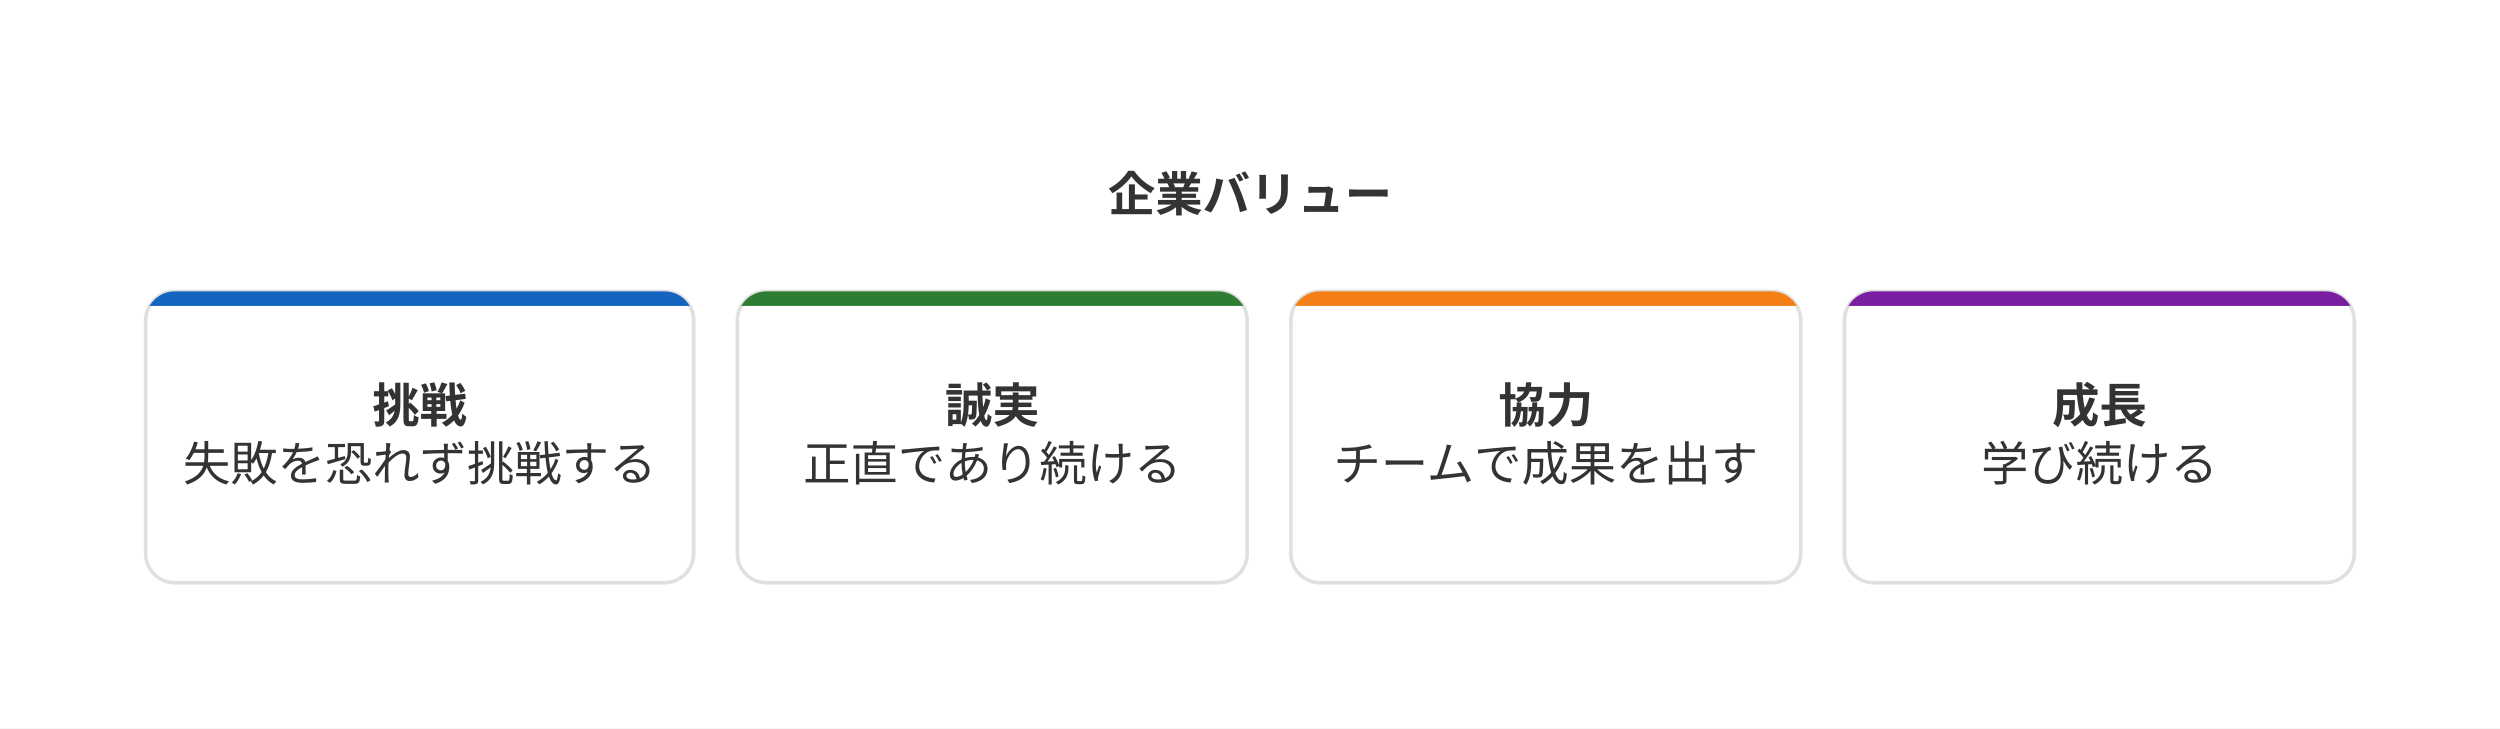
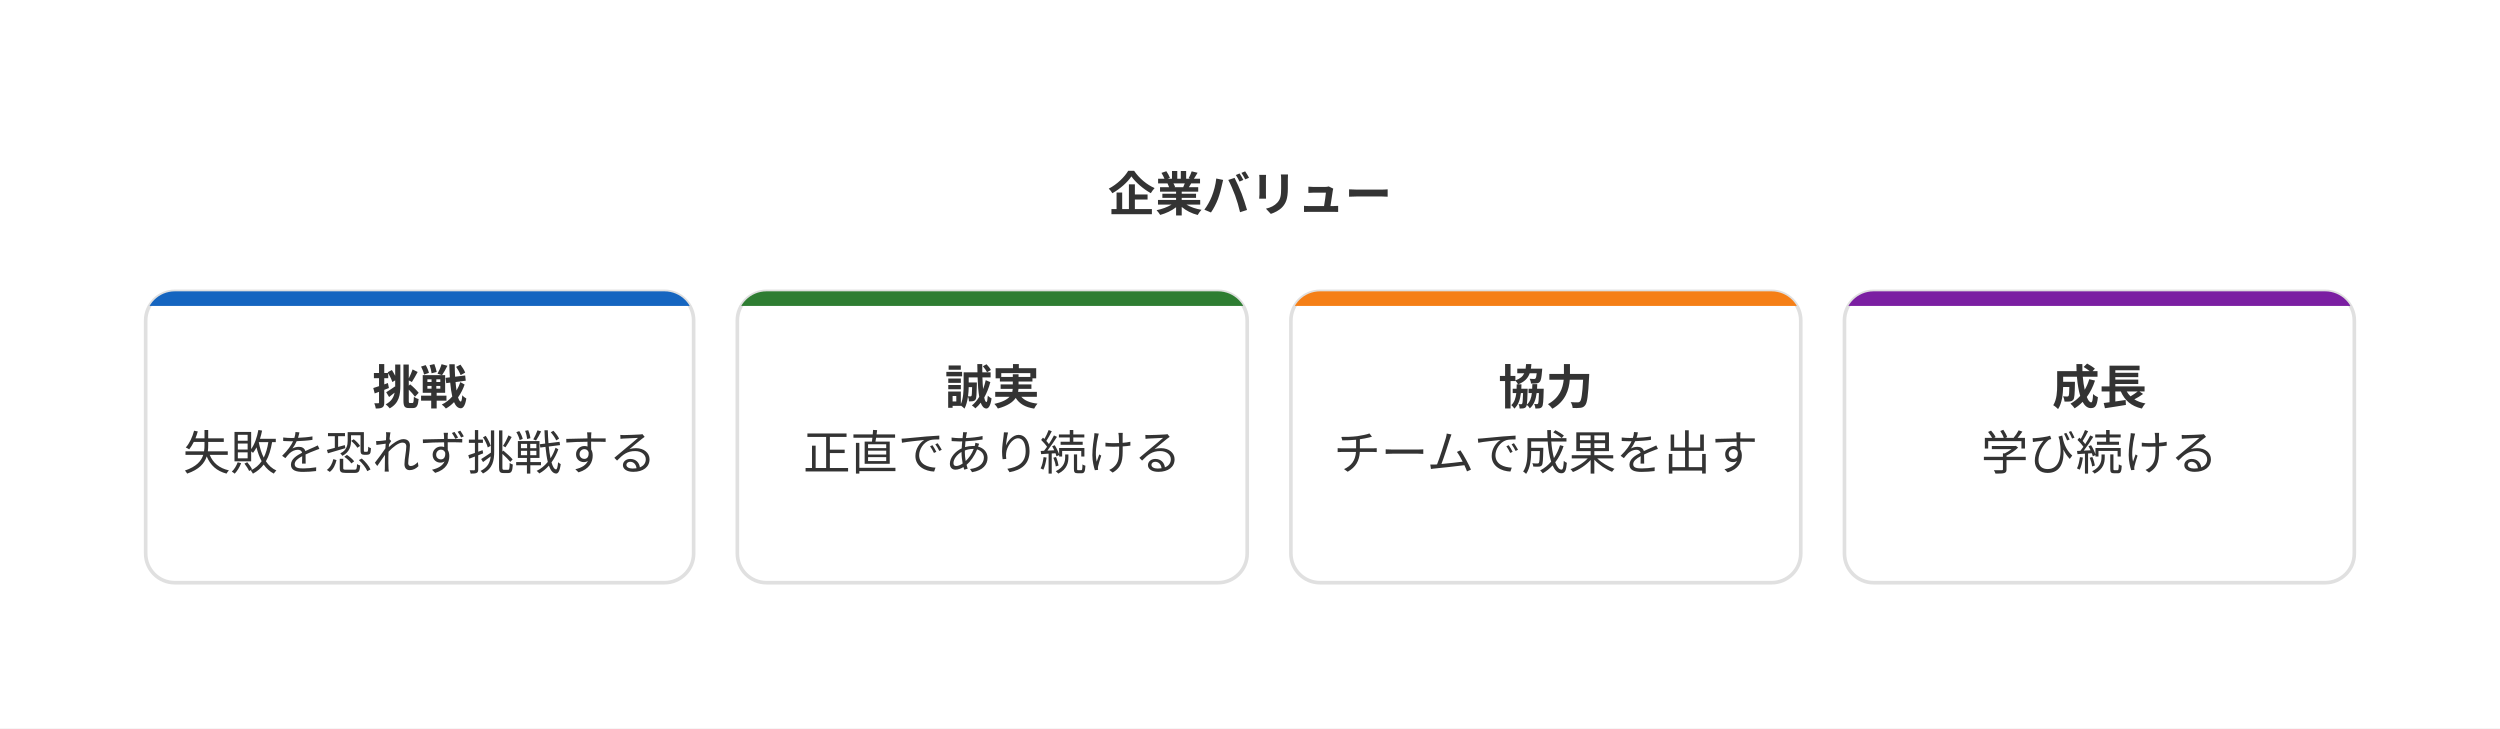
<svg xmlns="http://www.w3.org/2000/svg" width="686.462" height="200" viewBox="0 0 686.462 200">
  <rect width="100%" height="100%" fill="white" />
  <style>text { font-family: sans-serif; font-size: 13px; fill: #333; }</style>
  <text x="343.231" y="58" text-anchor="middle" font-size="16" font-weight="bold">企業バリュー</text>
  <rect x="40" y="80" width="150.462" height="80" rx="8" fill="white" stroke="#e0e0e0" stroke-width="1" />
  <clipPath id="clip-card-0">
    <rect x="40" y="80" width="150.462" height="80" rx="8" />
  </clipPath>
  <rect x="40" y="80" width="150.462" height="4" fill="#1565c0" clip-path="url(#clip-card-0)" />
-   <text x="115.231" y="116" text-anchor="middle" font-weight="bold">挑戦</text>
-   <text x="115.231" y="132" text-anchor="middle" font-size="11" fill="#666">失敗を恐れず挑戦する</text>
+   <text x="115.231" y="111" text-anchor="middle" font-size="15" font-weight="bold">挑戦</text>
+   <text x="115.231" y="129" text-anchor="middle" font-size="11" fill="#666">失敗を恐れず挑戦する</text>
  <rect x="202.462" y="80" width="140" height="80" rx="8" fill="white" stroke="#e0e0e0" stroke-width="1" />
  <clipPath id="clip-card-1">
    <rect x="202.462" y="80" width="140" height="80" rx="8" />
  </clipPath>
  <rect x="202.462" y="80" width="140" height="4" fill="#2e7d32" clip-path="url(#clip-card-1)" />
-   <text x="272.462" y="116" text-anchor="middle" font-weight="bold">誠実</text>
-   <text x="272.462" y="132" text-anchor="middle" font-size="11" fill="#666">正直であり続ける</text>
+   <text x="272.462" y="111" text-anchor="middle" font-size="15" font-weight="bold">誠実</text>
+   <text x="272.462" y="129" text-anchor="middle" font-size="11" fill="#666">正直であり続ける</text>
  <rect x="354.462" y="80" width="140" height="80" rx="8" fill="white" stroke="#e0e0e0" stroke-width="1" />
  <clipPath id="clip-card-2">
    <rect x="354.462" y="80" width="140" height="80" rx="8" />
  </clipPath>
  <rect x="354.462" y="80" width="140" height="4" fill="#f57f17" clip-path="url(#clip-card-2)" />
-   <text x="424.462" y="116" text-anchor="middle" font-weight="bold">協力</text>
-   <text x="424.462" y="132" text-anchor="middle" font-size="11" fill="#666">チームで成果を出す</text>
+   <text x="424.462" y="111" text-anchor="middle" font-size="15" font-weight="bold">協力</text>
+   <text x="424.462" y="129" text-anchor="middle" font-size="11" fill="#666">チームで成果を出す</text>
  <rect x="506.462" y="80" width="140" height="80" rx="8" fill="white" stroke="#e0e0e0" stroke-width="1" />
  <clipPath id="clip-card-3">
    <rect x="506.462" y="80" width="140" height="80" rx="8" />
  </clipPath>
  <rect x="506.462" y="80" width="140" height="4" fill="#7b1fa2" clip-path="url(#clip-card-3)" />
-   <text x="576.462" y="116" text-anchor="middle" font-weight="bold">成長</text>
-   <text x="576.462" y="132" text-anchor="middle" font-size="11" fill="#666">学び続ける</text>
+   <text x="576.462" y="111" text-anchor="middle" font-size="15" font-weight="bold">成長</text>
+   <text x="576.462" y="129" text-anchor="middle" font-size="11" fill="#666">学び続ける</text>
</svg>
